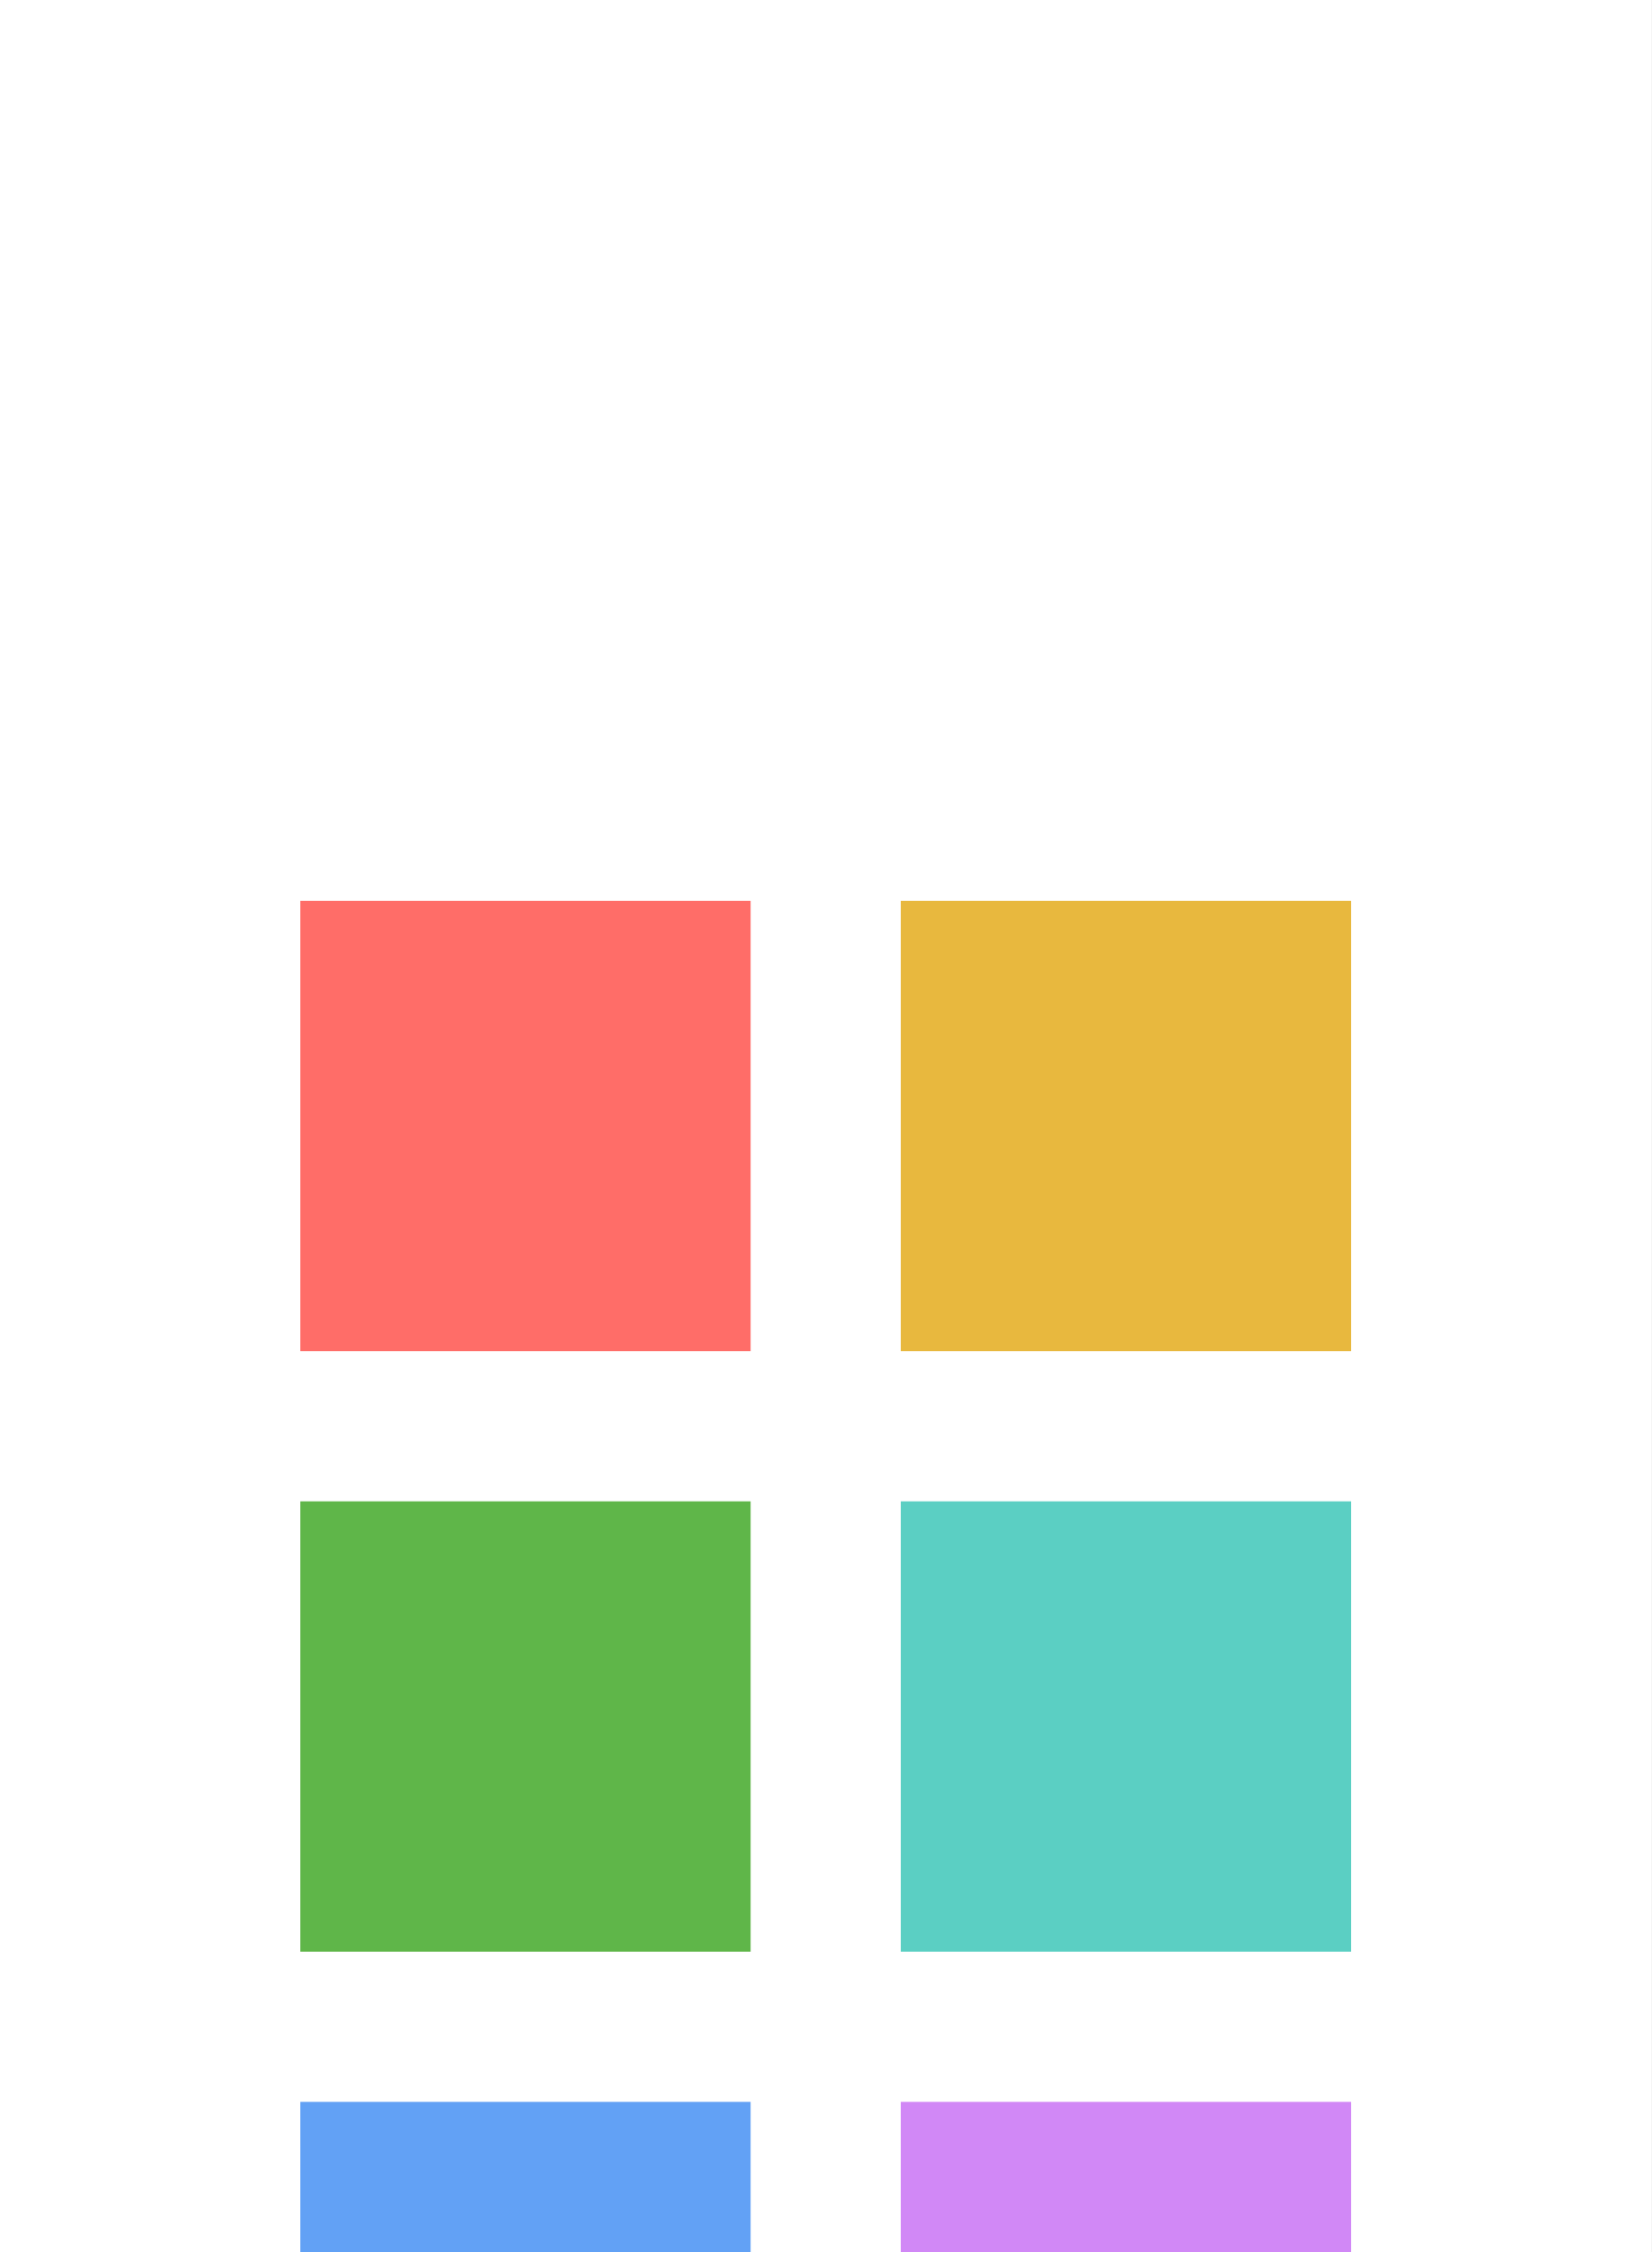
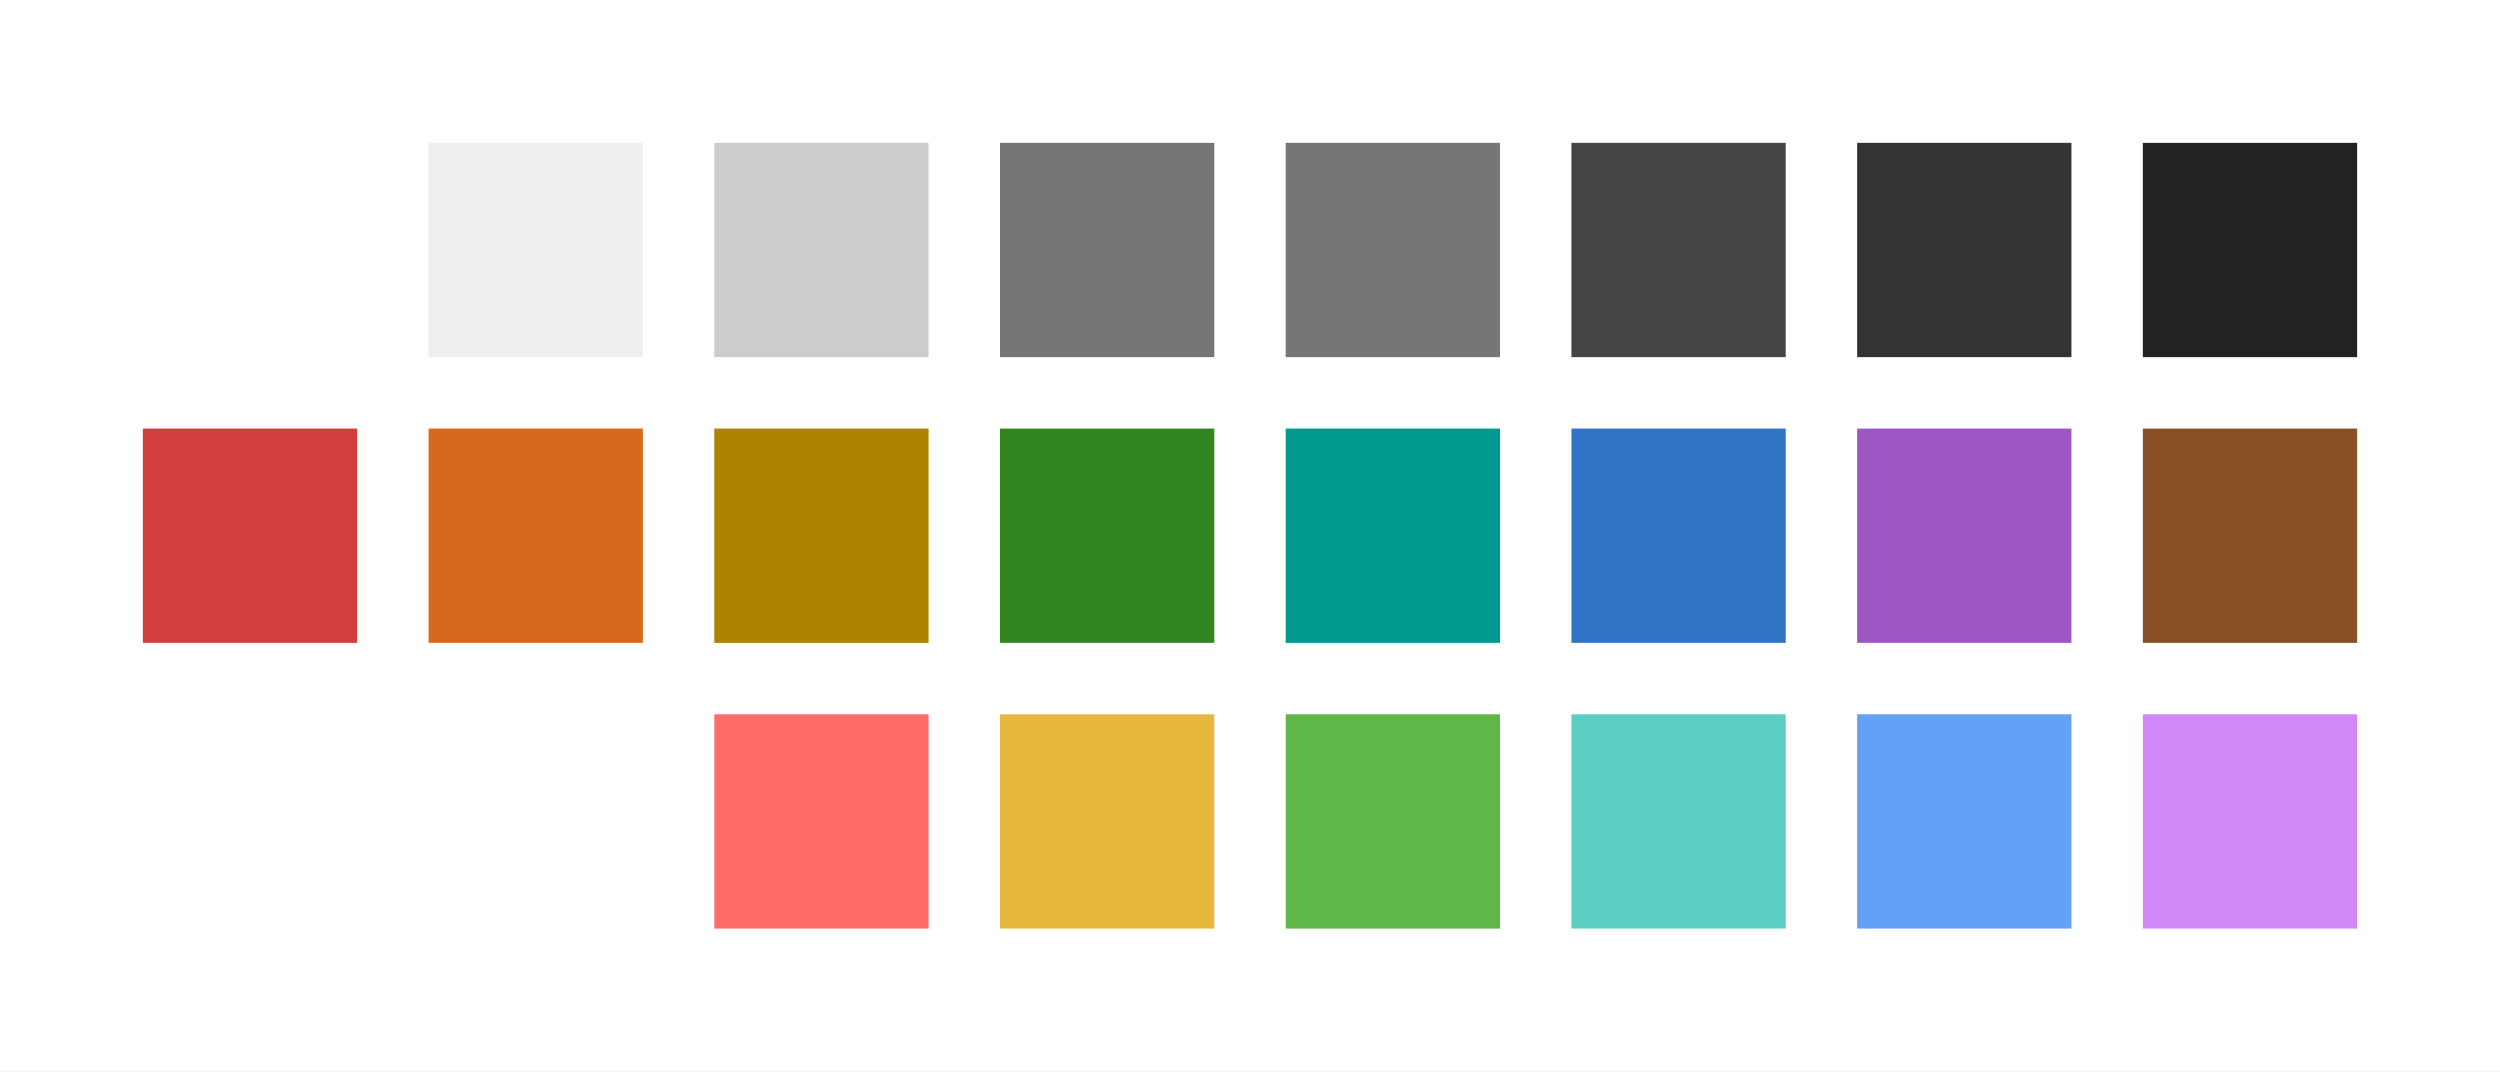
- <svg xmlns="http://www.w3.org/2000/svg" width="165" height="225">
-   <rect x="0" y="0" width="165" height="225" style="fill:#ffffff" />
+ <svg xmlns="http://www.w3.org/2000/svg" width="525" height="225">
+   <rect x="0" y="0" width="525" height="225" style="fill:#ffffff" />
  <rect x="30" y="30" width="45" height="45" style="fill:#ffffff" />
-   <rect x="90" y="30" width="45" height="45" style="fill:#ffffff" />
-   <rect x="30" y="90" width="45" height="45" style="fill:#ff6d68" />
-   <rect x="90" y="90" width="45" height="45" style="fill:#e8b83e" />
-   <rect x="30" y="150" width="45" height="45" style="fill:#5fb649" />
-   <rect x="90" y="150" width="45" height="45" style="fill:#5bcfc3" />
-   <rect x="30" y="210" width="45" height="45" style="fill:#62a1f5" />
-   <rect x="90" y="210" width="45" height="45" style="fill:#d188f6" />
+   <rect x="90" y="30" width="45" height="45" style="fill:#eeeeee" />
+   <rect x="150" y="30" width="45" height="45" style="fill:#cccccc" />
+   <rect x="210" y="30" width="45" height="45" style="fill:#767676" />
+   <rect x="270" y="30" width="45" height="45" style="fill:#767676" />
+   <rect x="330" y="30" width="45" height="45" style="fill:#444444" />
+   <rect x="390" y="30" width="45" height="45" style="fill:#333333" />
+   <rect x="450" y="30" width="45" height="45" style="fill:#222222" />
+   <rect x="30" y="90" width="45" height="45" style="fill:#d03e3e" />
+   <rect x="90" y="90" width="45" height="45" style="fill:#d7691d" />
+   <rect x="150" y="90" width="45" height="45" style="fill:#ad8200" />
+   <rect x="210" y="90" width="45" height="45" style="fill:#31861f" />
+   <rect x="270" y="90" width="45" height="45" style="fill:#00998f" />
+   <rect x="330" y="90" width="45" height="45" style="fill:#3173c5" />
+   <rect x="390" y="90" width="45" height="45" style="fill:#9e57c2" />
+   <rect x="450" y="90" width="45" height="45" style="fill:#895025" />
+   <rect x="30" y="150" width="45" height="45" style="fill:#ffffff" />
+   <rect x="90" y="150" width="45" height="45" style="fill:#ffffff" />
+   <rect x="150" y="150" width="45" height="45" style="fill:#ff6d68" />
+   <rect x="210" y="150" width="45" height="45" style="fill:#e8b83e" />
+   <rect x="270" y="150" width="45" height="45" style="fill:#5fb649" />
+   <rect x="330" y="150" width="45" height="45" style="fill:#5bcfc3" />
+   <rect x="390" y="150" width="45" height="45" style="fill:#62a1f5" />
+   <rect x="450" y="150" width="45" height="45" style="fill:#d188f6" />
</svg>
